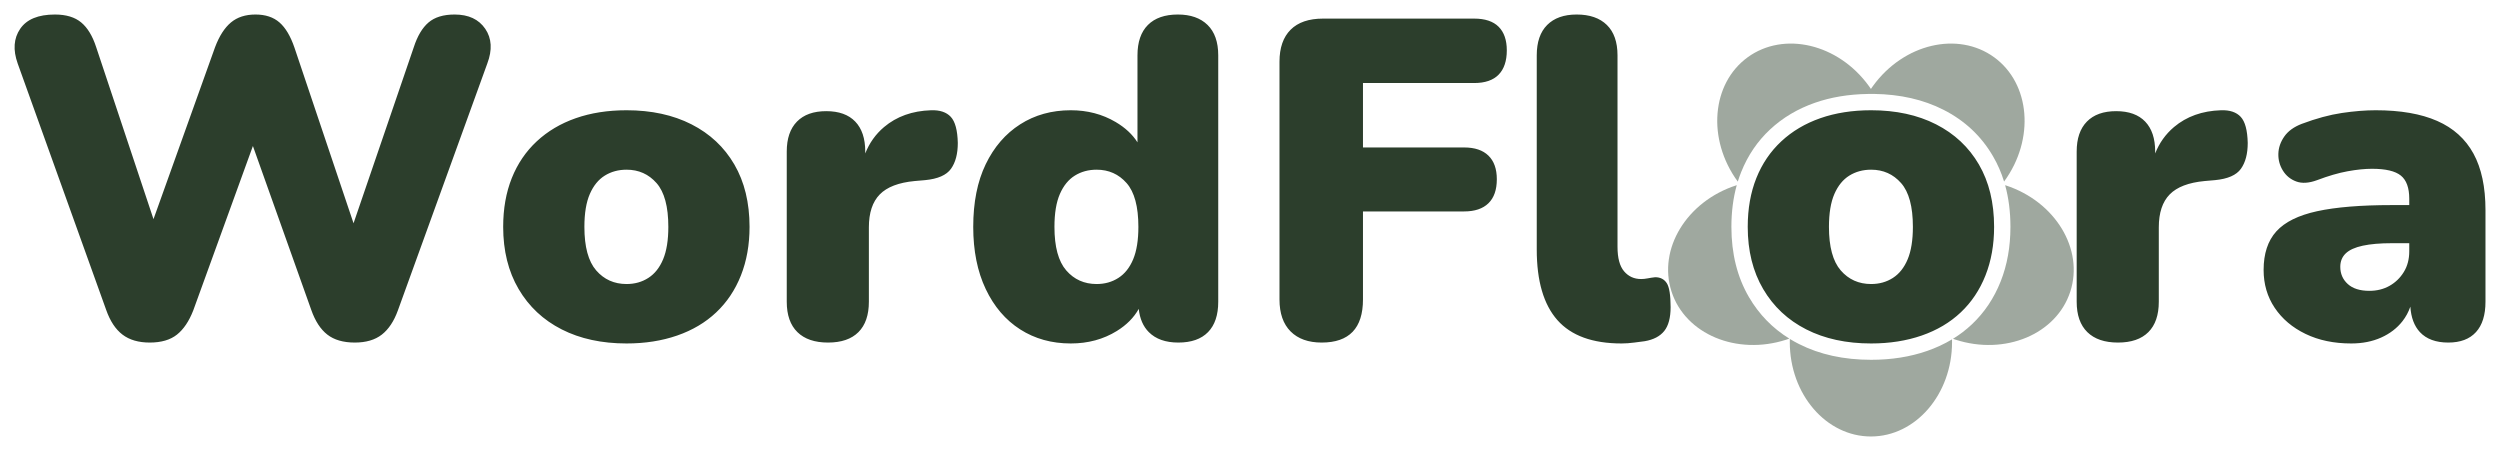
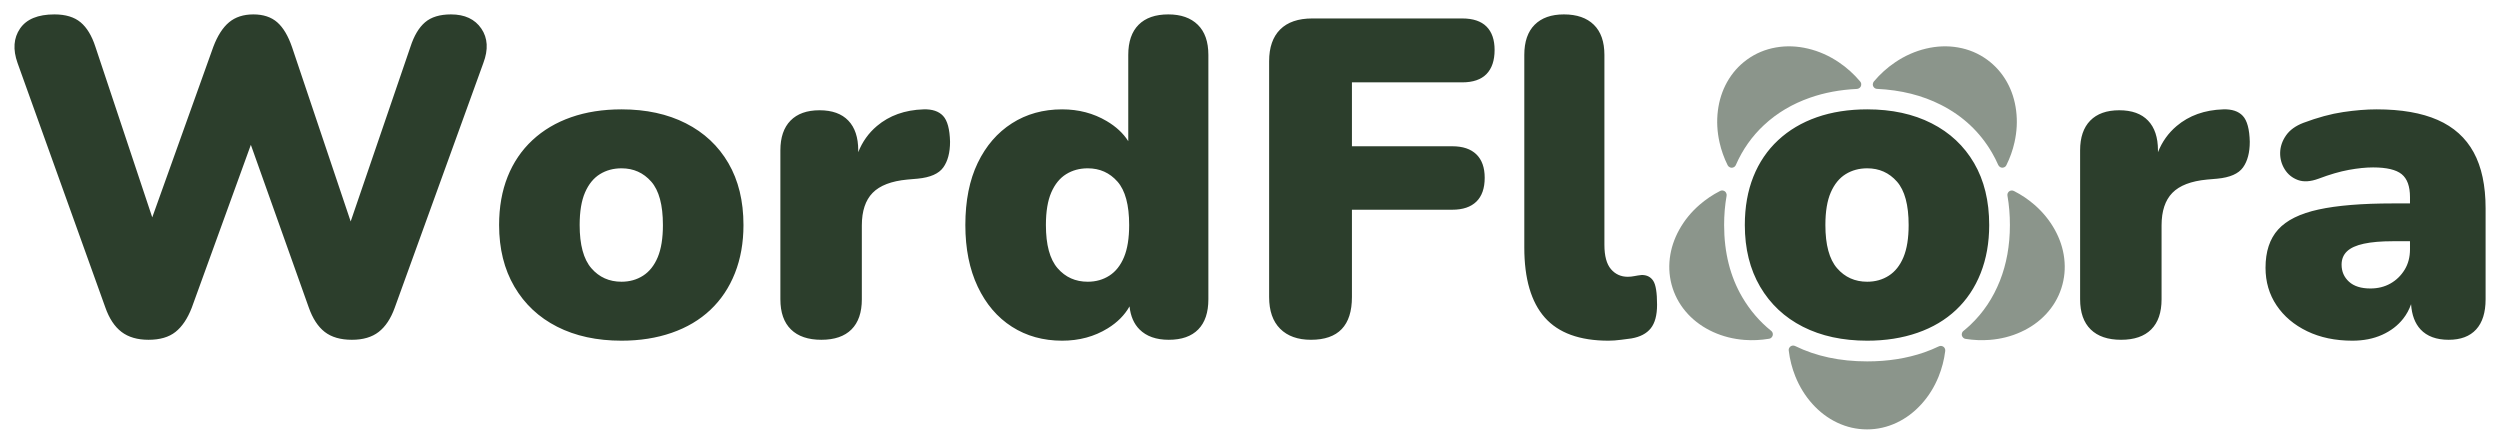
- <svg xmlns="http://www.w3.org/2000/svg" viewBox="8 34 5510 994" role="img" aria-label="WordFlora">
-   <path fill="#2C3E2C" fill-opacity="0.45" d="M4425.5 433.5C4425.3 433.8 4425.2 434 4425 434.2Q4415.8 404.4 4400.6 378.4Q4361.8 311.7 4291.3 275.9Q4225.1 242.3 4138.5 241Q4135.3 241 4132 241Q4128.3 241 4124.6 241.1Q4124.5 241.1 4124.5 241.1Q4060.8 242.1 4008.1 260.5Q3951 280.5 3909.5 319.1Q3867.6 358.1 3845.6 413.1Q3841.4 423.5 3838.1 434.3C3837.9 434.1 3837.7 433.8 3837.5 433.5C3770 340.6 3780.1 218.3 3859.9 160.2C3939.8 102.2 4059.3 130.4 4126.8 223.3C4128.4 225.6 4130 227.8 4131.5 230C4133 227.8 4134.6 225.6 4136.2 223.3C4203.7 130.4 4323.2 102.2 4403.1 160.2C4482.9 218.3 4493 340.6 4425.5 433.5ZM3952.7 788.1C3952.7 785.7 3952.7 783.3 3952.8 781Q3962.4 786.9 3972.7 792.1Q4041.4 827 4132 827Q4199.1 827 4255.3 807.5Q4284.9 797.2 4310.2 782C4310.3 784 4310.3 786.1 4310.3 788.1C4310.3 902.9 4230.2 996 4131.5 996C4032.8 996 3952.7 902.9 3952.7 788.1ZM3834.6 442.5Q3835.2 442.3 3835.8 442.1Q3824 484.5 3824 534Q3824 622.8 3862.9 689.2Q3896.2 746 3951.7 780.3C3949.5 781.1 3947.3 781.8 3945.1 782.6C3835.9 818 3722.6 770.7 3692.1 676.8C3661.6 582.9 3725.4 478 3834.6 442.5ZM4317.9 782.6C4316.1 782 4314.2 781.3 4312.4 780.7Q4335.1 766.7 4354.2 748.7Q4395.5 709.7 4417.5 654.2Q4439 599.9 4439 534Q4439 484.4 4427.3 442.1C4427.7 442.2 4428 442.4 4428.4 442.5C4537.6 478 4601.4 582.9 4570.9 676.8C4540.4 770.7 4427.1 818 4317.9 782.6Z" />
-   <path fill="#2C3E2C" d="M338 789Q301 789 278 771.5Q255 754 242 717L47 174Q31 129 52.5 97.5Q74 66 129 66Q166 66 187 83.5Q208 101 220 138L346.3 517L482 138Q496 101 517 83.5Q538 66 571 66Q604 66 624 83.5Q644 101 657 139L787.2 526.1L920 138Q932 101 952.5 83.5Q973 66 1010 66Q1056 66 1077.5 97.5Q1099 129 1082 174L885 718Q872 754 849.5 771.5Q827 789 790 789Q752 789 729.5 771.5Q707 754 694 717L565.4 355.8L434 718Q420 754 398 771.5Q376 789 338 789ZM2368 791Q2305 791 2256.5 760Q2208 729 2180.5 671Q2153 613 2153 534Q2153 453 2180.5 396Q2208 339 2256.5 308Q2305 277 2368 277Q2423 277 2467 303Q2498.4 321.5 2515 347.7V156Q2515 112 2538 89Q2561 66 2604 66Q2646 66 2669.5 89Q2693 112 2693 156V699Q2693 743 2670.5 766Q2648 789 2605 789Q2563 789 2540 766Q2521.3 747.3 2517.8 714.8Q2501.6 743.7 2469.5 763.5Q2425 791 2368 791ZM1389 791Q1307 791 1246 760Q1185 729 1151 671Q1117 613 1117 534Q1117 474 1136 426.5Q1155 379 1191 345.5Q1227 312 1277 294.5Q1327 277 1389 277Q1471 277 1532 308Q1593 339 1626.5 396.5Q1660 454 1660 534Q1660 593 1641 641Q1622 689 1586.5 722.5Q1551 756 1500.5 773.5Q1450 791 1389 791ZM4132 791Q4050 791 3989 760Q3928 729 3894 671Q3860 613 3860 534Q3860 474 3879 426.5Q3898 379 3934 345.5Q3970 312 4020 294.5Q4070 277 4132 277Q4214 277 4275 308Q4336 339 4369.5 396.5Q4403 454 4403 534Q4403 593 4384 641Q4365 689 4329.5 722.5Q4294 756 4243.5 773.5Q4193 791 4132 791ZM2921 789Q2877 789 2852.5 764.5Q2828 740 2828 694V170Q2828 124 2852.5 99.5Q2877 75 2924 75H3257Q3293 75 3311 93Q3329 111 3329 145Q3329 180 3311 198.5Q3293 217 3257 217H3012V359H3235Q3270 359 3288.5 377Q3307 395 3307 429Q3307 464 3288.5 482Q3270 500 3235 500H3012V694Q3012 789 2921 789ZM5190 791Q5133 791 5089.5 770Q5046 749 5021.5 712.5Q4997 676 4997 629Q4997 575 5025 544Q5053 513 5115 499.5Q5177 486 5280 486H5318V472Q5318 436 5299.5 421Q5281 406 5236 406Q5212 406 5182 411.5Q5152 417 5115 431Q5088 441 5069 434Q5050 427 5039.5 410Q5029 393 5029.5 373Q5030 353 5042.5 335Q5055 317 5081 307Q5129 289 5169.5 283Q5210 277 5244 277Q5326 277 5379.5 300.5Q5433 324 5459.5 372.5Q5486 421 5486 497V699Q5486 743 5465 766Q5444 789 5404 789Q5363 789 5341.5 766Q5322.8 745.9 5320.4 709.9Q5314.2 727.7 5303 742Q5285 765 5256 778Q5227 791 5190 791ZM3582 791Q3486 791 3440.5 739.5Q3395 688 3395 584V156Q3395 112 3418 89Q3441 66 3483 66Q3526 66 3549.5 89Q3573 112 3573 156V578Q3573 615 3587.5 632Q3602 649 3625 649Q3632 649 3639.5 647.5Q3647 646 3656 645Q3673 645 3681.5 658Q3690 671 3690 711Q3690 746 3676 763.5Q3662 781 3633 786Q3625 787 3610 789Q3595 791 3582 791ZM1833 789Q1789 789 1765.5 766Q1742 743 1742 699V368Q1742 325 1764.5 302Q1787 279 1829 279Q1871 279 1893 302Q1915 325 1915 368V372.2Q1928.7 337.5 1956.5 314Q1998 279 2060 277Q2089 276 2103.5 291.5Q2118 307 2119 349Q2119 385 2104 406Q2089 427 2047 431L2024 433Q1971 438 1947 462.5Q1923 487 1923 535V699Q1923 743 1900 766Q1877 789 1833 789ZM4676 789Q4632 789 4608.5 766Q4585 743 4585 699V368Q4585 325 4607.5 302Q4630 279 4672 279Q4714 279 4736 302Q4758 325 4758 368V372.2Q4771.7 337.5 4799.5 314Q4841 279 4903 277Q4932 276 4946.5 291.5Q4961 307 4962 349Q4962 385 4947 406Q4932 427 4890 431L4867 433Q4814 438 4790 462.5Q4766 487 4766 535V699Q4766 743 4743 766Q4720 789 4676 789ZM1389 660Q1416 660 1437 646.5Q1458 633 1469.5 605.5Q1481 578 1481 534Q1481 467 1455 437.5Q1429 408 1389 408Q1362 408 1341 421Q1320 434 1308 461.5Q1296 489 1296 534Q1296 600 1322 630Q1348 660 1389 660ZM2425 660Q2452 660 2473 646.5Q2494 633 2505.5 605.5Q2517 578 2517 534Q2517 467 2491 437.5Q2465 408 2425 408Q2398 408 2377 421Q2356 434 2344 461.5Q2332 489 2332 534Q2332 600 2358 630Q2384 660 2425 660ZM4132 660Q4159 660 4180 646.5Q4201 633 4212.5 605.5Q4224 578 4224 534Q4224 467 4198 437.5Q4172 408 4132 408Q4105 408 4084 421Q4063 434 4051 461.5Q4039 489 4039 534Q4039 600 4065 630Q4091 660 4132 660ZM5318 570H5280Q5241 570 5215.5 575.5Q5190 581 5178 592.5Q5166 604 5166 622Q5166 645 5182.5 660Q5199 675 5230 675Q5255 675 5274.5 664Q5294 653 5306 633.5Q5318 614 5318 588V570Z" />
+ <svg xmlns="http://www.w3.org/2000/svg" width="5555" height="987" viewBox="8 34 5555 987" role="img" aria-label="WordFlora">
+   <path fill="#2C3E2C" fill-opacity="0.55" d="M4157 837Q4225.7 837 4283.6 817Q4300.5 811.1 4316.1 803.6Q4319.8 801.9 4323.7 803.2Q4327.7 804.6 4329.4 808.3Q4330.7 811 4330.3 813.9Q4326.6 843.5 4315.5 870.9Q4301.4 905.6 4277.4 932Q4253.3 958.6 4222.7 973.1Q4191 988.1 4156.5 988.1Q4121.9 988.1 4090.1 973Q4059.4 958.4 4035.3 931.7Q4011.3 905.1 3997.2 870.2Q3986.2 842.8 3982.6 813.1Q3982 809 3984.6 805.7Q3987.2 802.4 3991.3 801.9Q3994.2 801.6 3996.9 802.9Q4066.4 837 4157 837ZM4134.1 231.6Q4077.6 234.3 4029.8 251.1Q3970.7 271.8 3927.7 311.8Q3887.5 349.2 3865 400.7Q3863.3 404.5 3859.4 406Q3855.6 407.5 3851.8 405.8Q3848.5 404.4 3846.8 401.1Q3834.7 376.7 3828.8 350.4Q3820.8 314.8 3825.1 280.1Q3829.4 245.4 3845.5 216.5Q3862.3 186.5 3889.6 166.6Q3918.5 145.6 3954.4 139.4Q3989 133.4 4025.3 142Q4061.6 150.6 4093.9 172.4Q4120.5 190.3 4141.3 215.1Q4144 218.3 4143.6 222.4Q4143.3 226.6 4140.1 229.2Q4137.5 231.4 4134.1 231.6ZM4171.7 215.1Q4192.6 190.3 4219.1 172.4Q4251.4 150.6 4287.7 142Q4324 133.4 4358.6 139.4Q4394.5 145.6 4423.4 166.6Q4450.7 186.5 4467.5 216.4Q4483.6 245.3 4487.9 280.1Q4492.2 314.7 4484.2 350.3Q4478.3 376.6 4466.2 401Q4464.4 404.7 4460.5 406Q4456.5 407.4 4452.8 405.5Q4449.6 403.9 4448.1 400.6Q4441.9 386.5 4434.2 373.3Q4393.9 304.1 4320.8 267Q4258.5 235.3 4178.9 231.5Q4174.8 231.3 4172 228.3Q4169.2 225.2 4169.4 221Q4169.6 217.7 4171.7 215.1ZM3938.9 786.7Q3911.7 791.3 3884.4 789.3Q3847.3 786.5 3814.8 771.8Q3782.3 757 3759.2 732.5Q3735.3 707 3724.6 674.3Q3714.2 642.1 3718.3 607.9Q3722.3 574.9 3739.4 544.2Q3756.4 513.5 3784 489.4Q3805 471.1 3830.1 458.3Q3833.8 456.5 3837.7 457.7Q3841.7 459 3843.5 462.7Q3845.1 465.7 3844.5 469Q3839 499.9 3839 534Q3839 625.5 3879.3 694.3Q3905 738.1 3943.5 769.1Q3946.7 771.7 3947.2 775.8Q3947.6 779.9 3945 783.1Q3942.7 786.1 3938.9 786.7ZM4370.8 769.3Q4378.7 762.9 4386.1 756Q4429 715.4 4451.8 657.9Q4474 601.8 4474 534Q4474 499.9 4468.6 469Q4467.9 464.9 4470.2 461.5Q4472.6 458.1 4476.7 457.4Q4480 456.9 4483 458.4Q4508 471.1 4529 489.4Q4556.6 513.6 4573.6 544.2Q4590.7 574.9 4594.7 607.9Q4598.8 642.1 4588.4 674.3Q4577.8 706.9 4554 732.3Q4531 756.8 4498.7 771.5Q4466.4 786.3 4429.4 789.2Q4402.4 791.3 4375.5 787Q4371.4 786.3 4369 782.9Q4366.5 779.6 4367.2 775.5Q4367.8 771.7 4370.8 769.3Z" />
+   <path fill="#2C3E2C" d="M338 789Q301 789 278 771.5Q255 754 242 717L47 174Q31 129 52.5 97.5Q74 66 129 66Q166 66 187 83.5Q208 101 220 138L346.3 517L482 138Q496 101 517 83.5Q538 66 571 66Q604 66 624 83.5Q644 101 657 139L787.2 526.1L920 138Q932 101 952.5 83.5Q973 66 1010 66Q1056 66 1077.5 97.5Q1099 129 1082 174L885 718Q872 754 849.5 771.5Q827 789 790 789Q752 789 729.5 771.5Q707 754 694 717L565.4 355.8L434 718Q420 754 398 771.5Q376 789 338 789ZM2368 791Q2305 791 2256.5 760Q2208 729 2180.5 671Q2153 613 2153 534Q2153 453 2180.5 396Q2208 339 2256.5 308Q2305 277 2368 277Q2423 277 2467 303Q2498.4 321.5 2515 347.7V156Q2515 112 2538 89Q2561 66 2604 66Q2646 66 2669.5 89Q2693 112 2693 156V699Q2693 743 2670.5 766Q2648 789 2605 789Q2563 789 2540 766Q2521.3 747.3 2517.8 714.8Q2501.6 743.7 2469.5 763.5Q2425 791 2368 791ZM1389 791Q1307 791 1246 760Q1185 729 1151 671Q1117 613 1117 534Q1117 474 1136 426.5Q1155 379 1191 345.5Q1227 312 1277 294.5Q1327 277 1389 277Q1471 277 1532 308Q1593 339 1626.5 396.5Q1660 454 1660 534Q1660 593 1641 641Q1622 689 1586.5 722.5Q1551 756 1500.5 773.5Q1450 791 1389 791ZM4157 791Q4075 791 4014 760Q3953 729 3919 671Q3885 613 3885 534Q3885 474 3904 426.5Q3923 379 3959 345.5Q3995 312 4045 294.5Q4095 277 4157 277Q4239 277 4300 308Q4361 339 4394.5 396.5Q4428 454 4428 534Q4428 593 4409 641Q4390 689 4354.5 722.5Q4319 756 4268.5 773.5Q4218 791 4157 791ZM2921 789Q2877 789 2852.5 764.5Q2828 740 2828 694V170Q2828 124 2852.5 99.5Q2877 75 2924 75H3257Q3293 75 3311 93Q3329 111 3329 145Q3329 180 3311 198.5Q3293 217 3257 217H3012V359H3235Q3270 359 3288.5 377Q3307 395 3307 429Q3307 464 3288.5 482Q3270 500 3235 500H3012V694Q3012 789 2921 789ZM5235 791Q5178 791 5134.5 770Q5091 749 5066.5 712.5Q5042 676 5042 629Q5042 575 5070 544Q5098 513 5160 499.5Q5222 486 5325 486H5363V472Q5363 436 5344.5 421Q5326 406 5281 406Q5257 406 5227 411.5Q5197 417 5160 431Q5133 441 5114 434Q5095 427 5084.5 410Q5074 393 5074.5 373Q5075 353 5087.5 335Q5100 317 5126 307Q5174 289 5214.5 283Q5255 277 5289 277Q5371 277 5424.5 300.5Q5478 324 5504.5 372.5Q5531 421 5531 497V699Q5531 743 5510 766Q5489 789 5449 789Q5408 789 5386.5 766Q5367.8 745.9 5365.4 709.9Q5359.2 727.7 5348 742Q5330 765 5301 778Q5272 791 5235 791ZM3582 791Q3486 791 3440.5 739.5Q3395 688 3395 584V156Q3395 112 3418 89Q3441 66 3483 66Q3526 66 3549.5 89Q3573 112 3573 156V578Q3573 615 3587.5 632Q3602 649 3625 649Q3632 649 3639.5 647.5Q3647 646 3656 645Q3673 645 3681.5 658Q3690 671 3690 711Q3690 746 3676 763.5Q3662 781 3633 786Q3625 787 3610 789Q3595 791 3582 791ZM1833 789Q1789 789 1765.5 766Q1742 743 1742 699V368Q1742 325 1764.5 302Q1787 279 1829 279Q1871 279 1893 302Q1915 325 1915 368V372.2Q1928.7 337.5 1956.5 314Q1998 279 2060 277Q2089 276 2103.5 291.5Q2118 307 2119 349Q2119 385 2104 406Q2089 427 2047 431L2024 433Q1971 438 1947 462.5Q1923 487 1923 535V699Q1923 743 1900 766Q1877 789 1833 789ZM4721 789Q4677 789 4653.5 766Q4630 743 4630 699V368Q4630 325 4652.5 302Q4675 279 4717 279Q4759 279 4781 302Q4803 325 4803 368V372.2Q4816.7 337.5 4844.5 314Q4886 279 4948 277Q4977 276 4991.5 291.5Q5006 307 5007 349Q5007 385 4992 406Q4977 427 4935 431L4912 433Q4859 438 4835 462.5Q4811 487 4811 535V699Q4811 743 4788 766Q4765 789 4721 789ZM1389 660Q1416 660 1437 646.5Q1458 633 1469.5 605.5Q1481 578 1481 534Q1481 467 1455 437.5Q1429 408 1389 408Q1362 408 1341 421Q1320 434 1308 461.5Q1296 489 1296 534Q1296 600 1322 630Q1348 660 1389 660ZM2425 660Q2452 660 2473 646.5Q2494 633 2505.5 605.5Q2517 578 2517 534Q2517 467 2491 437.5Q2465 408 2425 408Q2398 408 2377 421Q2356 434 2344 461.5Q2332 489 2332 534Q2332 600 2358 630Q2384 660 2425 660ZM4157 660Q4184 660 4205 646.5Q4226 633 4237.5 605.5Q4249 578 4249 534Q4249 467 4223 437.5Q4197 408 4157 408Q4130 408 4109 421Q4088 434 4076 461.5Q4064 489 4064 534Q4064 600 4090 630Q4116 660 4157 660ZM5363 570H5325Q5286 570 5260.5 575.5Q5235 581 5223 592.5Q5211 604 5211 622Q5211 645 5227.5 660Q5244 675 5275 675Q5300 675 5319.5 664Q5339 653 5351 633.5Q5363 614 5363 588V570Z" />
</svg>
